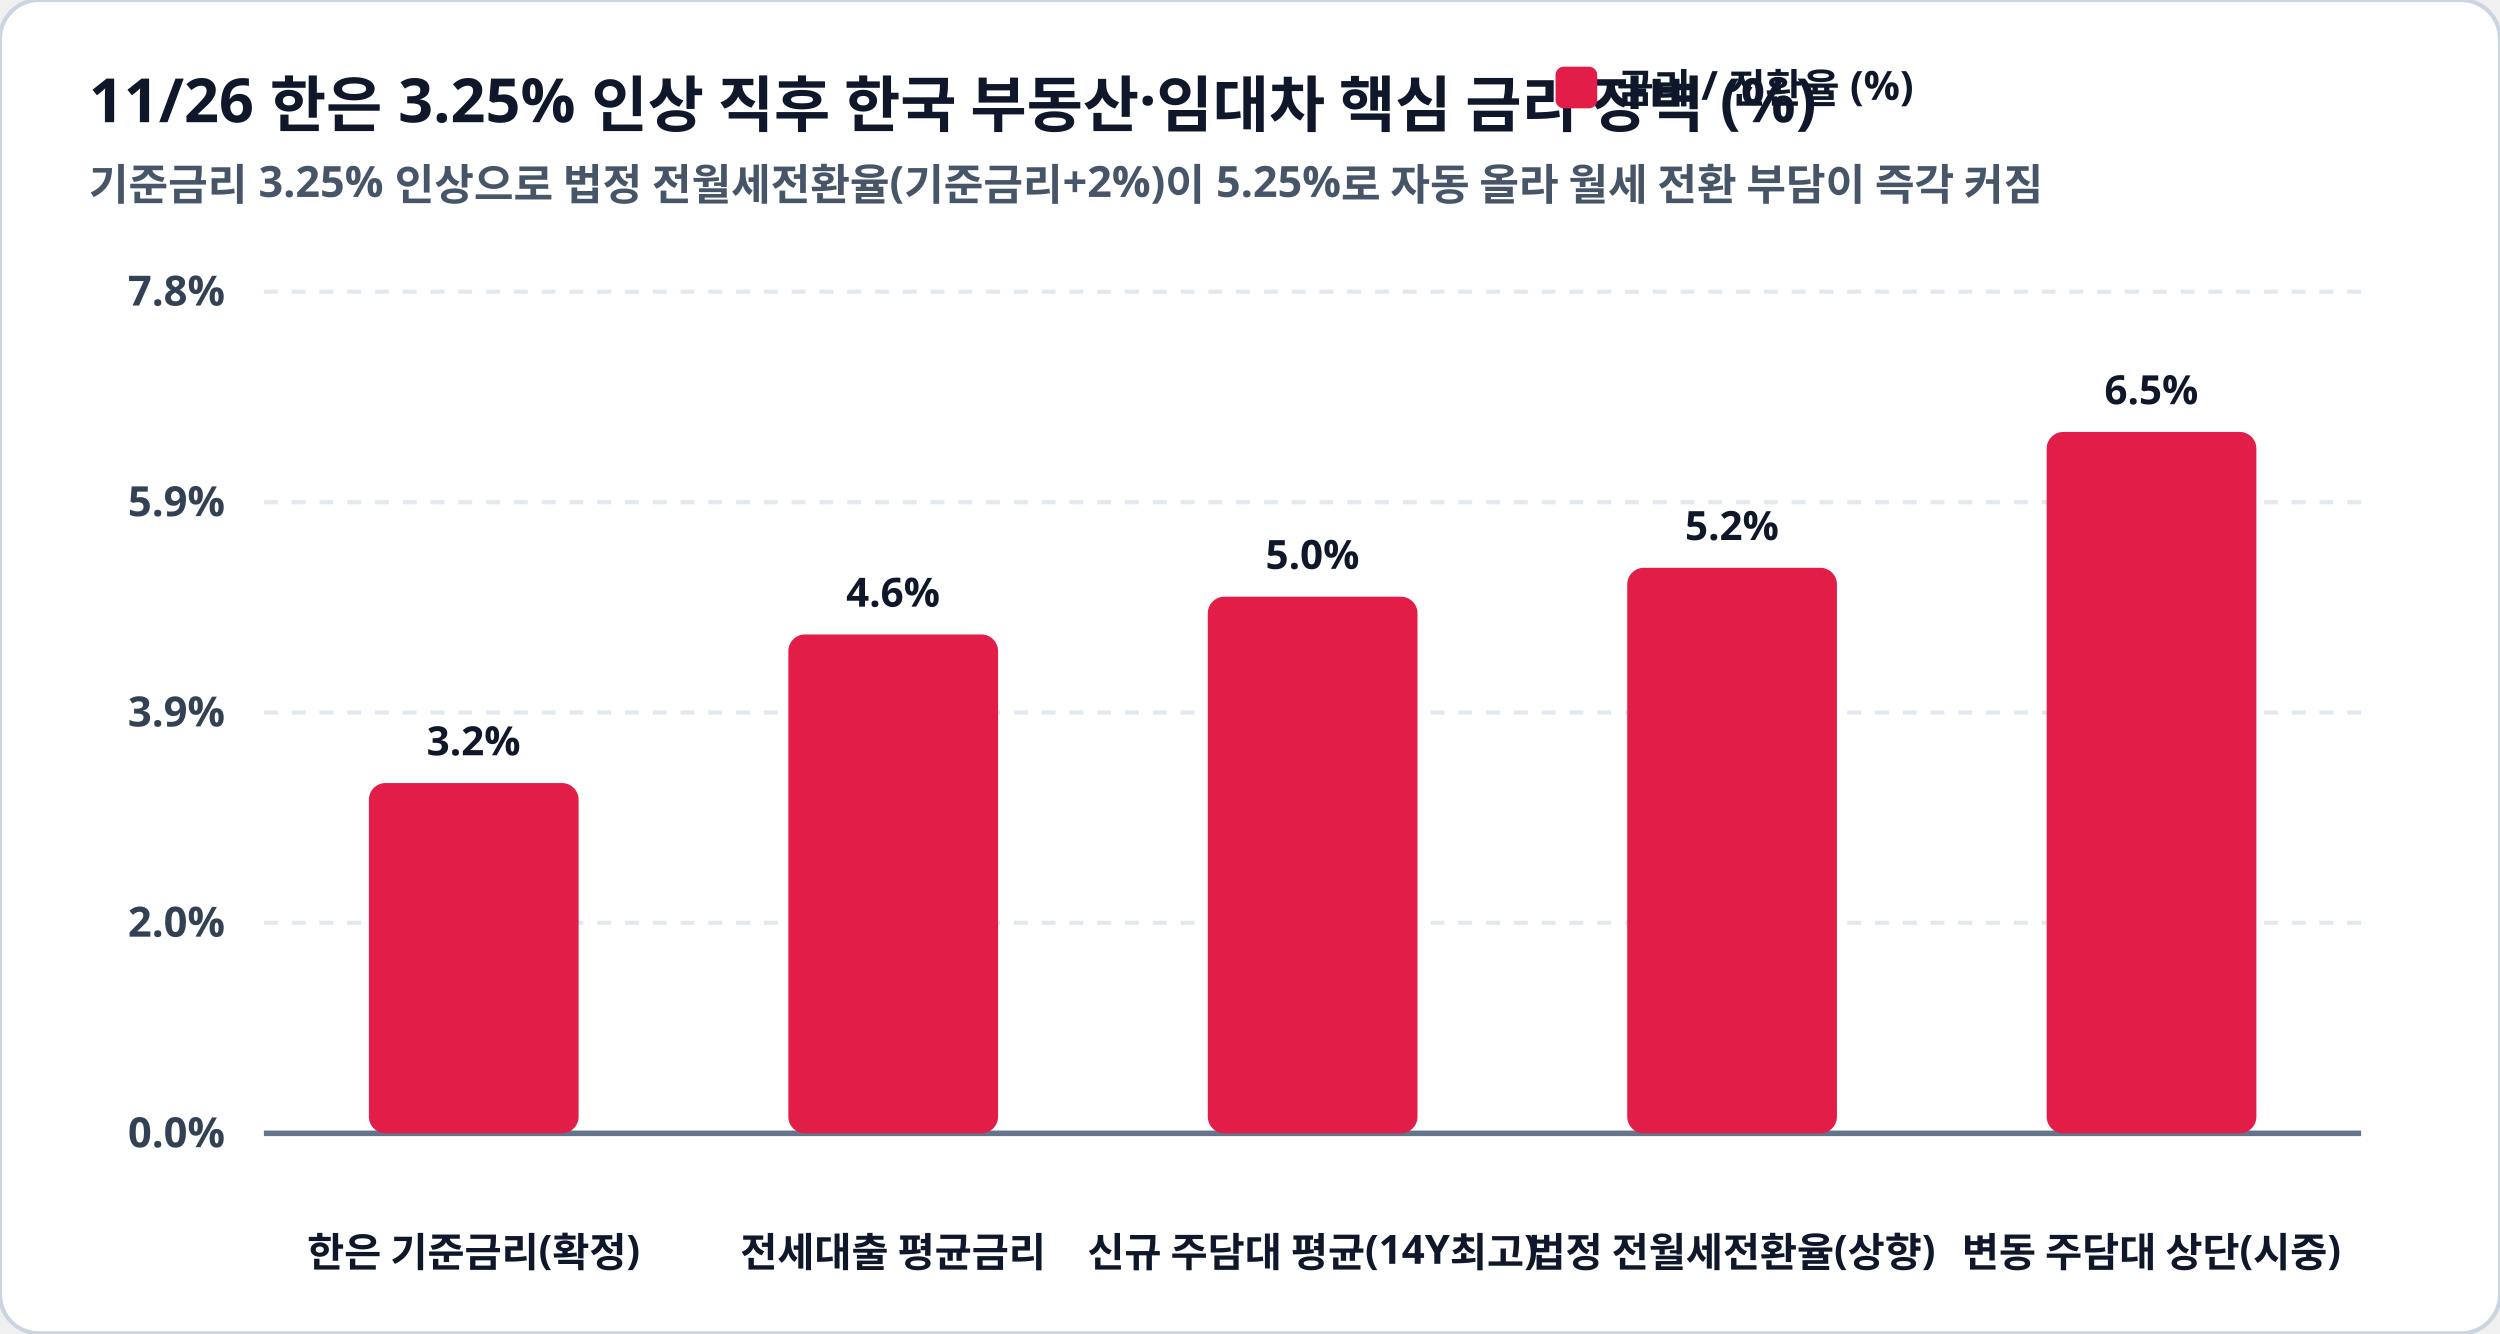
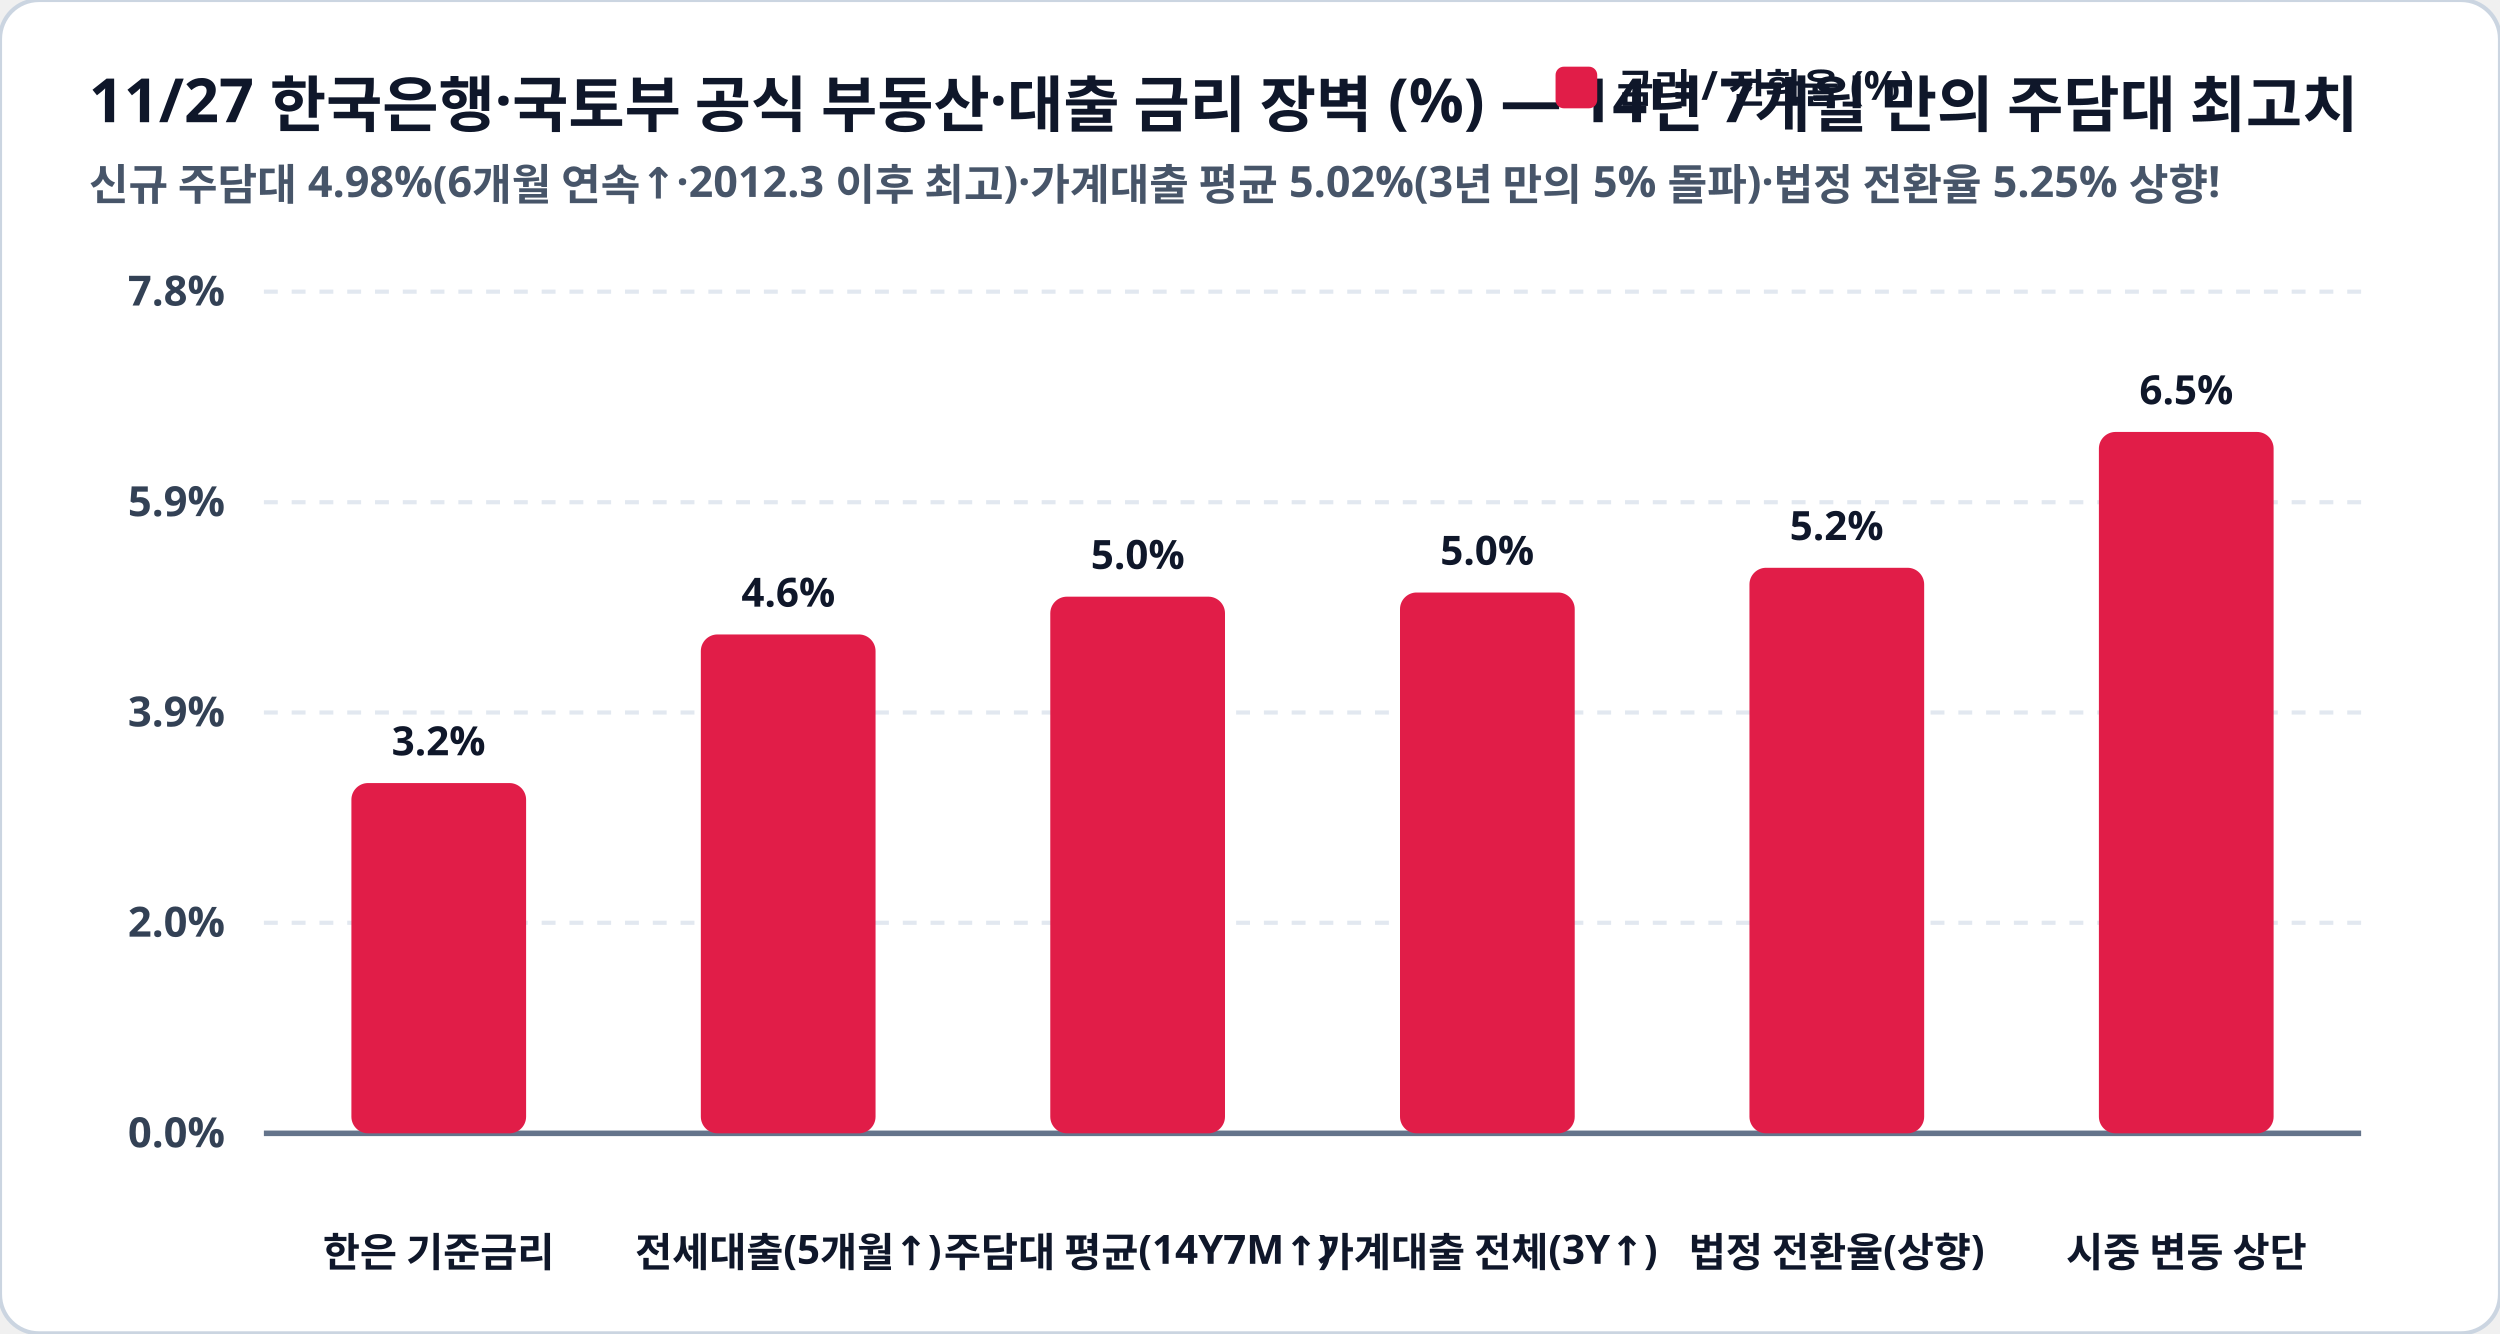
<svg xmlns="http://www.w3.org/2000/svg" viewBox="0 0 900 480" width="100%" height="100%">
  <rect width="900" height="480" rx="14" fill="#ffffff" stroke="#cbd5e1" stroke-width="1.5" />
-   <text x="32" y="44" fill="#0f172a" font-family="Pretendard, sans-serif" font-size="22" font-weight="900">11/26 한은 3.25% 인상 직후 한국 부동산·임대차 핵심 금리 장벽 (%)</text>
-   <text x="32" y="72" fill="#475569" font-family="Pretendard, sans-serif" font-size="15.5" font-weight="600">기준금리 3.25% 인상으로 법정 전월세전환율(기준금리+2%)이 5.25%로 자동 올라 월세 전환 부담이 즉각 커짐</text>
+   <text x="32" y="44" fill="#0f172a" font-family="Pretendard, sans-serif" font-size="22" font-weight="900">11/27 한국은행·국토부 공식 부동산·대출 금리 장벽 (%) — 14년 7개월 만의 주담대 최고치</text>
+   <text x="32" y="72" fill="#475569" font-family="Pretendard, sans-serif" font-size="15.5" font-weight="600">신규 주담대 4.98%(6개월 연속↑·2012.3 이후 최고)·가계대출 평균 5.02%(3년 만의 5% 돌파)·법정 전환율 5.25% 상향!</text>
  <rect x="560" y="24" width="15" height="15" rx="3" fill="#e11d48" />
  <text x="582" y="37" fill="#0f172a" font-family="Pretendard, sans-serif" font-size="14.5" font-weight="800">금리 / 전환율 (%)</text>
  <line x1="95" y1="105.0" x2="850" y2="105.0" stroke="#e2e8f0" stroke-width="1.5" stroke-dasharray="5,5" />
  <text x="81" y="110.0" fill="#334155" font-family="Pretendard, sans-serif" font-size="15" font-weight="700" text-anchor="end">7.8%</text>
  <line x1="95" y1="180.8" x2="850" y2="180.8" stroke="#e2e8f0" stroke-width="1.5" stroke-dasharray="5,5" />
  <text x="81" y="185.8" fill="#334155" font-family="Pretendard, sans-serif" font-size="15" font-weight="700" text-anchor="end">5.9%</text>
  <line x1="95" y1="256.5" x2="850" y2="256.5" stroke="#e2e8f0" stroke-width="1.5" stroke-dasharray="5,5" />
  <text x="81" y="261.5" fill="#334155" font-family="Pretendard, sans-serif" font-size="15" font-weight="700" text-anchor="end">3.9%</text>
  <line x1="95" y1="332.2" x2="850" y2="332.2" stroke="#e2e8f0" stroke-width="1.5" stroke-dasharray="5,5" />
  <text x="81" y="337.2" fill="#334155" font-family="Pretendard, sans-serif" font-size="15" font-weight="700" text-anchor="end">2.0%</text>
  <line x1="95" y1="408.0" x2="850" y2="408.0" stroke="#e2e8f0" stroke-width="1.5" stroke-dasharray="5,5" />
  <text x="81" y="413.0" fill="#334155" font-family="Pretendard, sans-serif" font-size="15" font-weight="700" text-anchor="end">0.0%</text>
  <line x1="95" y1="408.0" x2="850" y2="408.0" stroke="#64748b" stroke-width="2" />
-   <rect x="132.8" y="281.9" width="75.5" height="126.1" rx="6" fill="#e11d48" />
-   <text x="170.5" y="271.9" fill="#0f172a" font-family="Pretendard, sans-serif" font-size="14.5" font-weight="800" text-anchor="middle">3.2%</text>
-   <text x="170.5" y="456" fill="#0f172a" font-family="Pretendard, sans-serif" font-size="14.5" font-weight="800" text-anchor="middle">한은 기준금리(확정)</text>
-   <rect x="283.8" y="228.4" width="75.5" height="179.6" rx="6" fill="#e11d48" />
-   <text x="321.5" y="218.4" fill="#0f172a" font-family="Pretendard, sans-serif" font-size="14.5" font-weight="800" text-anchor="middle">4.6%</text>
-   <text x="321.5" y="456" fill="#0f172a" font-family="Pretendard, sans-serif" font-size="14.5" font-weight="800" text-anchor="middle">전세대출 평균금리</text>
-   <rect x="434.8" y="214.8" width="75.5" height="193.2" rx="6" fill="#e11d48" />
-   <text x="472.5" y="204.8" fill="#0f172a" font-family="Pretendard, sans-serif" font-size="14.5" font-weight="800" text-anchor="middle">5.0%</text>
-   <text x="472.5" y="456" fill="#0f172a" font-family="Pretendard, sans-serif" font-size="14.5" font-weight="800" text-anchor="middle">신규 주담대 평균(14Y최고)</text>
-   <rect x="585.8" y="204.4" width="75.5" height="203.6" rx="6" fill="#e11d48" />
-   <text x="623.5" y="194.4" fill="#0f172a" font-family="Pretendard, sans-serif" font-size="14.5" font-weight="800" text-anchor="middle">5.2%</text>
-   <text x="623.5" y="456" fill="#0f172a" font-family="Pretendard, sans-serif" font-size="14.5" font-weight="800" text-anchor="middle">법정 전월세전환율(상향)</text>
-   <rect x="736.8" y="155.5" width="75.5" height="252.5" rx="6" fill="#e11d48" />
-   <text x="774.5" y="145.5" fill="#0f172a" font-family="Pretendard, sans-serif" font-size="14.5" font-weight="800" text-anchor="middle">6.5%</text>
-   <text x="774.5" y="456" fill="#0f172a" font-family="Pretendard, sans-serif" font-size="14.5" font-weight="800" text-anchor="middle">변동 주담대 상단(시중)</text>
+   <rect x="126.5" y="281.9" width="62.9" height="126.1" rx="6" fill="#e11d48" />
+   <text x="157.9" y="271.9" fill="#0f172a" font-family="Pretendard, sans-serif" font-size="14.5" font-weight="800" text-anchor="middle">3.2%</text>
+   <text x="157.9" y="456" fill="#0f172a" font-family="Pretendard, sans-serif" font-size="14.5" font-weight="800" text-anchor="middle">한은 기준금리</text>
+   <rect x="252.3" y="228.4" width="62.9" height="179.6" rx="6" fill="#e11d48" />
+   <text x="283.8" y="218.4" fill="#0f172a" font-family="Pretendard, sans-serif" font-size="14.5" font-weight="800" text-anchor="middle">4.6%</text>
+   <text x="283.8" y="456" fill="#0f172a" font-family="Pretendard, sans-serif" font-size="14.5" font-weight="800" text-anchor="middle">전세대출(5개월↑)</text>
+   <rect x="378.1" y="214.8" width="62.9" height="193.2" rx="6" fill="#e11d48" />
+   <text x="409.6" y="204.8" fill="#0f172a" font-family="Pretendard, sans-serif" font-size="14.5" font-weight="800" text-anchor="middle">5.0%</text>
+   <text x="409.6" y="456" fill="#0f172a" font-family="Pretendard, sans-serif" font-size="14.5" font-weight="800" text-anchor="middle">주담대 평균(14Y7M↑)</text>
+   <rect x="504.0" y="213.3" width="62.9" height="194.7" rx="6" fill="#e11d48" />
+   <text x="535.4" y="203.3" fill="#0f172a" font-family="Pretendard, sans-serif" font-size="14.5" font-weight="800" text-anchor="middle">5.0%</text>
+   <text x="535.4" y="456" fill="#0f172a" font-family="Pretendard, sans-serif" font-size="14.5" font-weight="800" text-anchor="middle">가계대출 전체(3Y↑)</text>
+   <rect x="629.8" y="204.4" width="62.9" height="203.6" rx="6" fill="#e11d48" />
+   <text x="661.2" y="194.4" fill="#0f172a" font-family="Pretendard, sans-serif" font-size="14.5" font-weight="800" text-anchor="middle">5.2%</text>
+   <text x="661.2" y="456" fill="#0f172a" font-family="Pretendard, sans-serif" font-size="14.5" font-weight="800" text-anchor="middle">법정 전환율(상향)</text>
+   <rect x="755.6" y="155.5" width="62.9" height="252.5" rx="6" fill="#e11d48" />
+   <text x="787.1" y="145.5" fill="#0f172a" font-family="Pretendard, sans-serif" font-size="14.5" font-weight="800" text-anchor="middle">6.5%</text>
+   <text x="787.1" y="456" fill="#0f172a" font-family="Pretendard, sans-serif" font-size="14.5" font-weight="800" text-anchor="middle">시중 변동 상단</text>
</svg>
